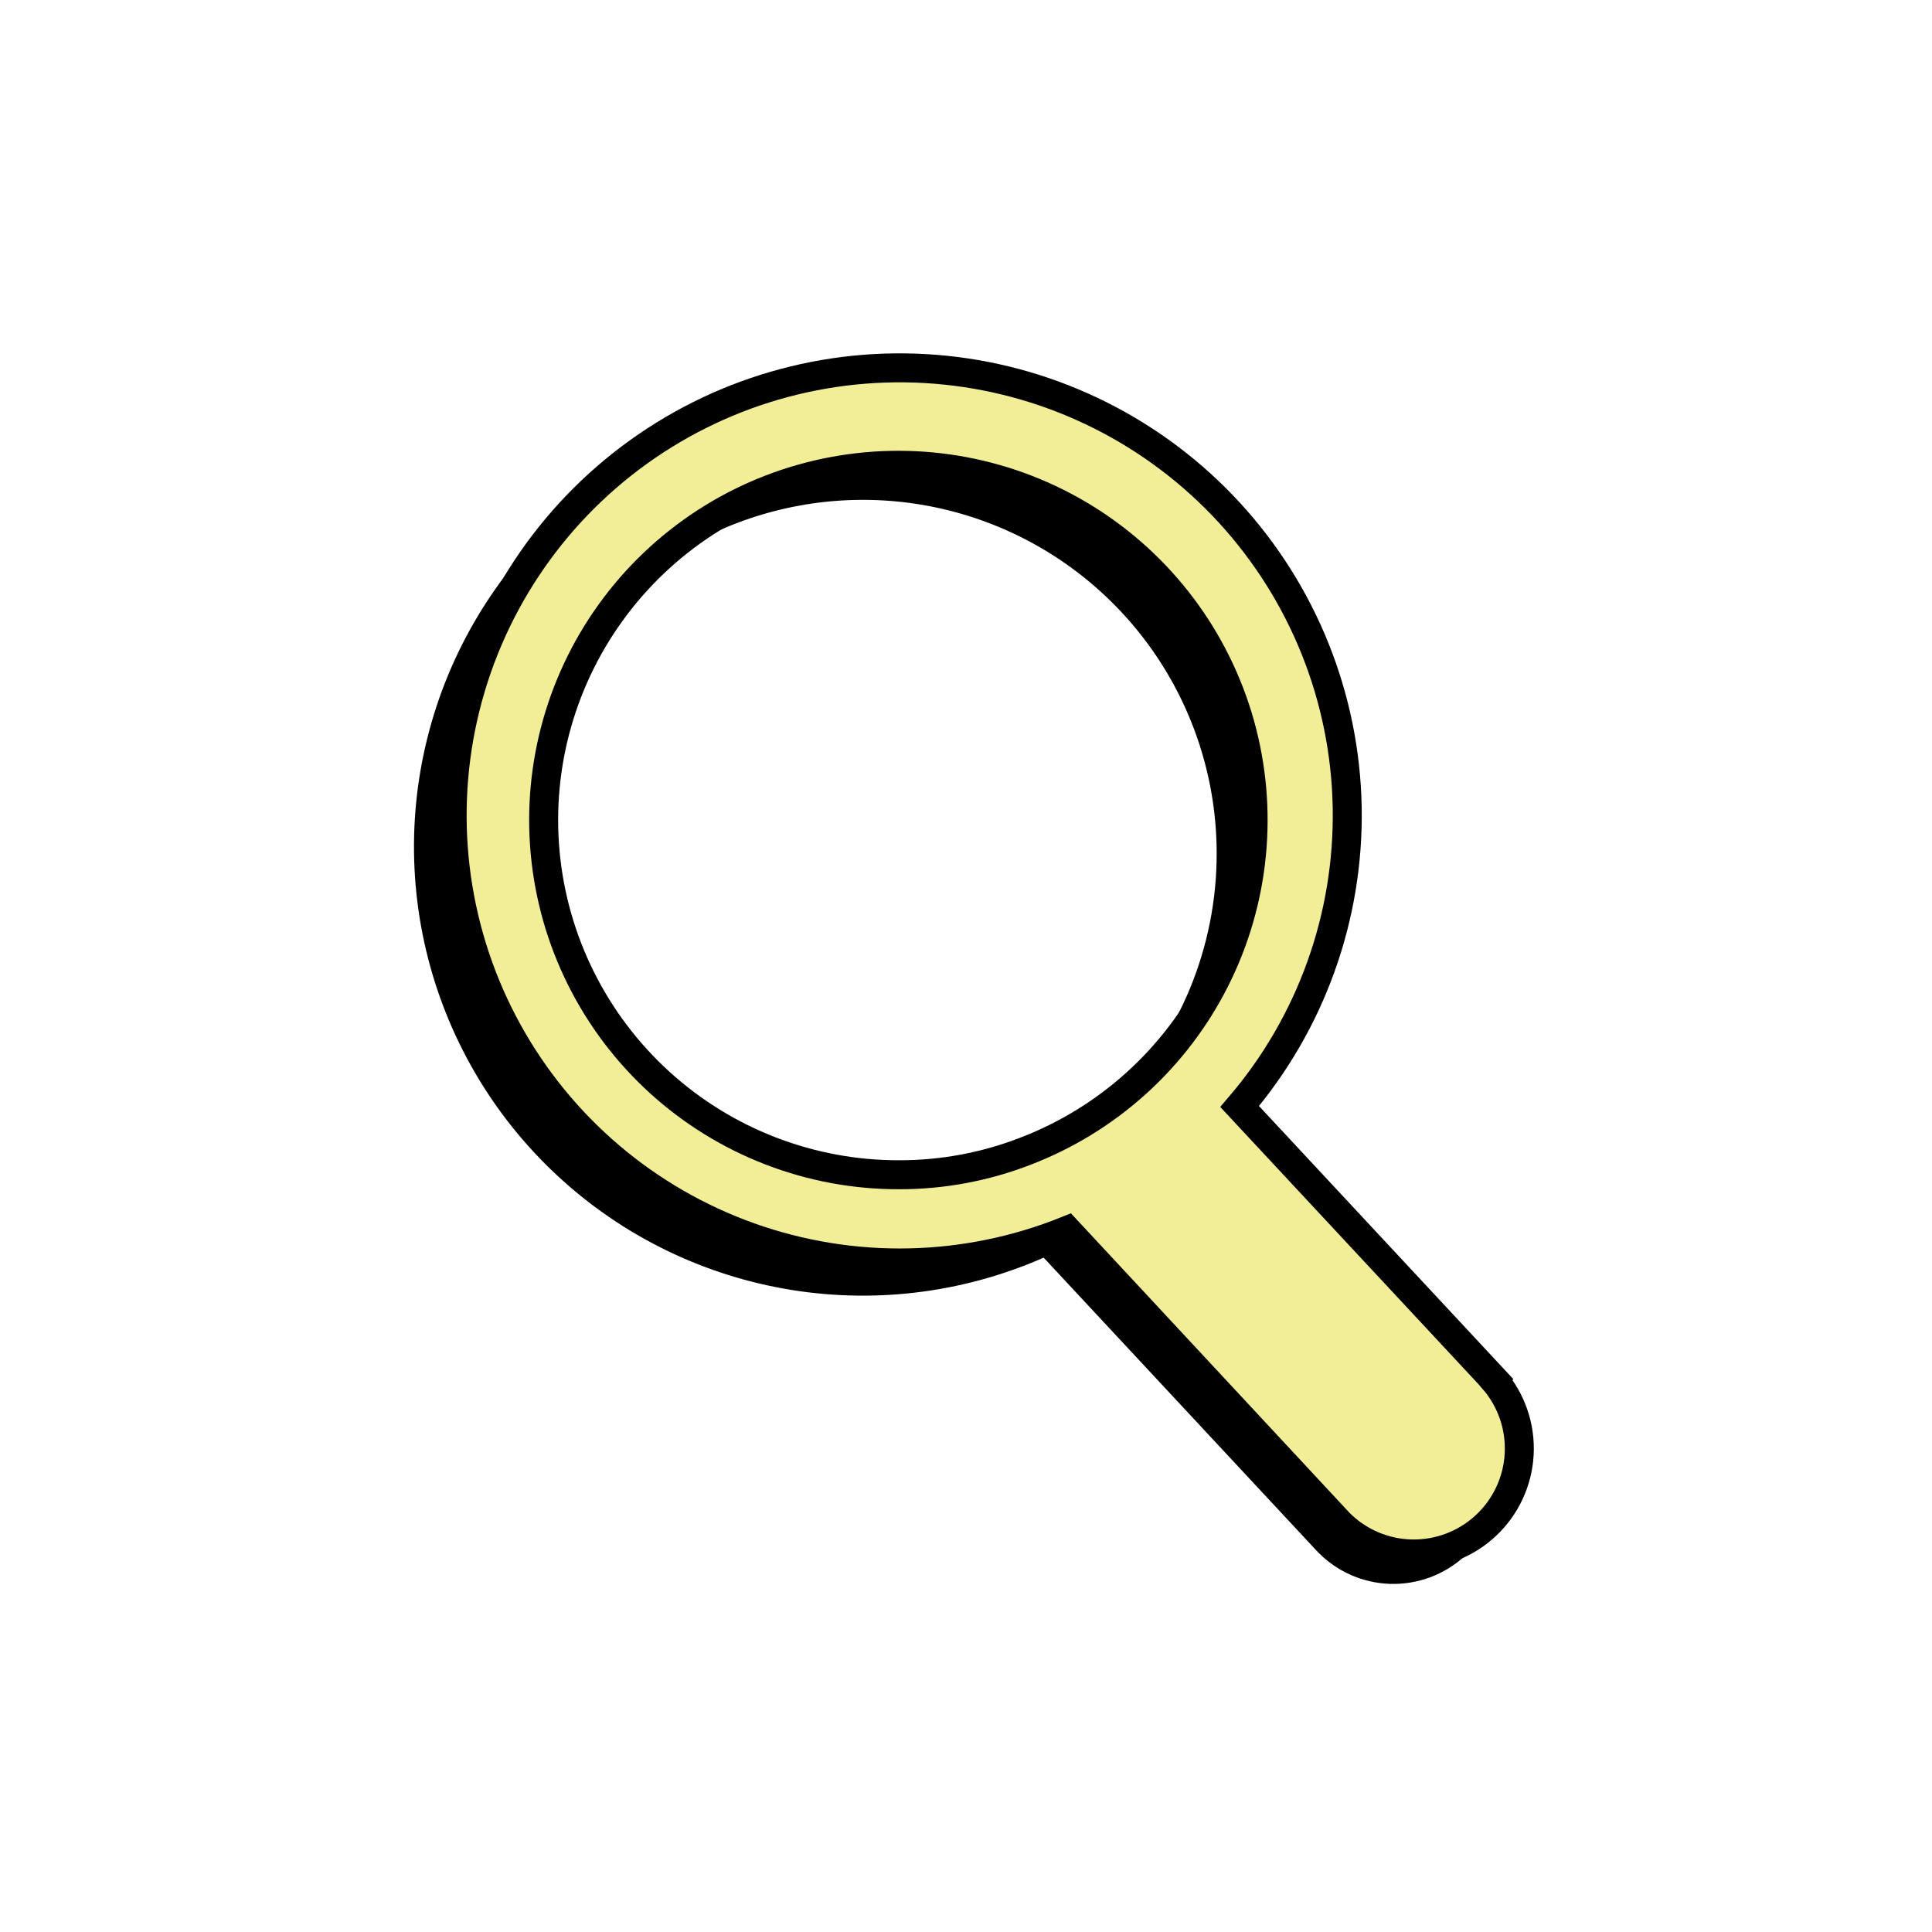
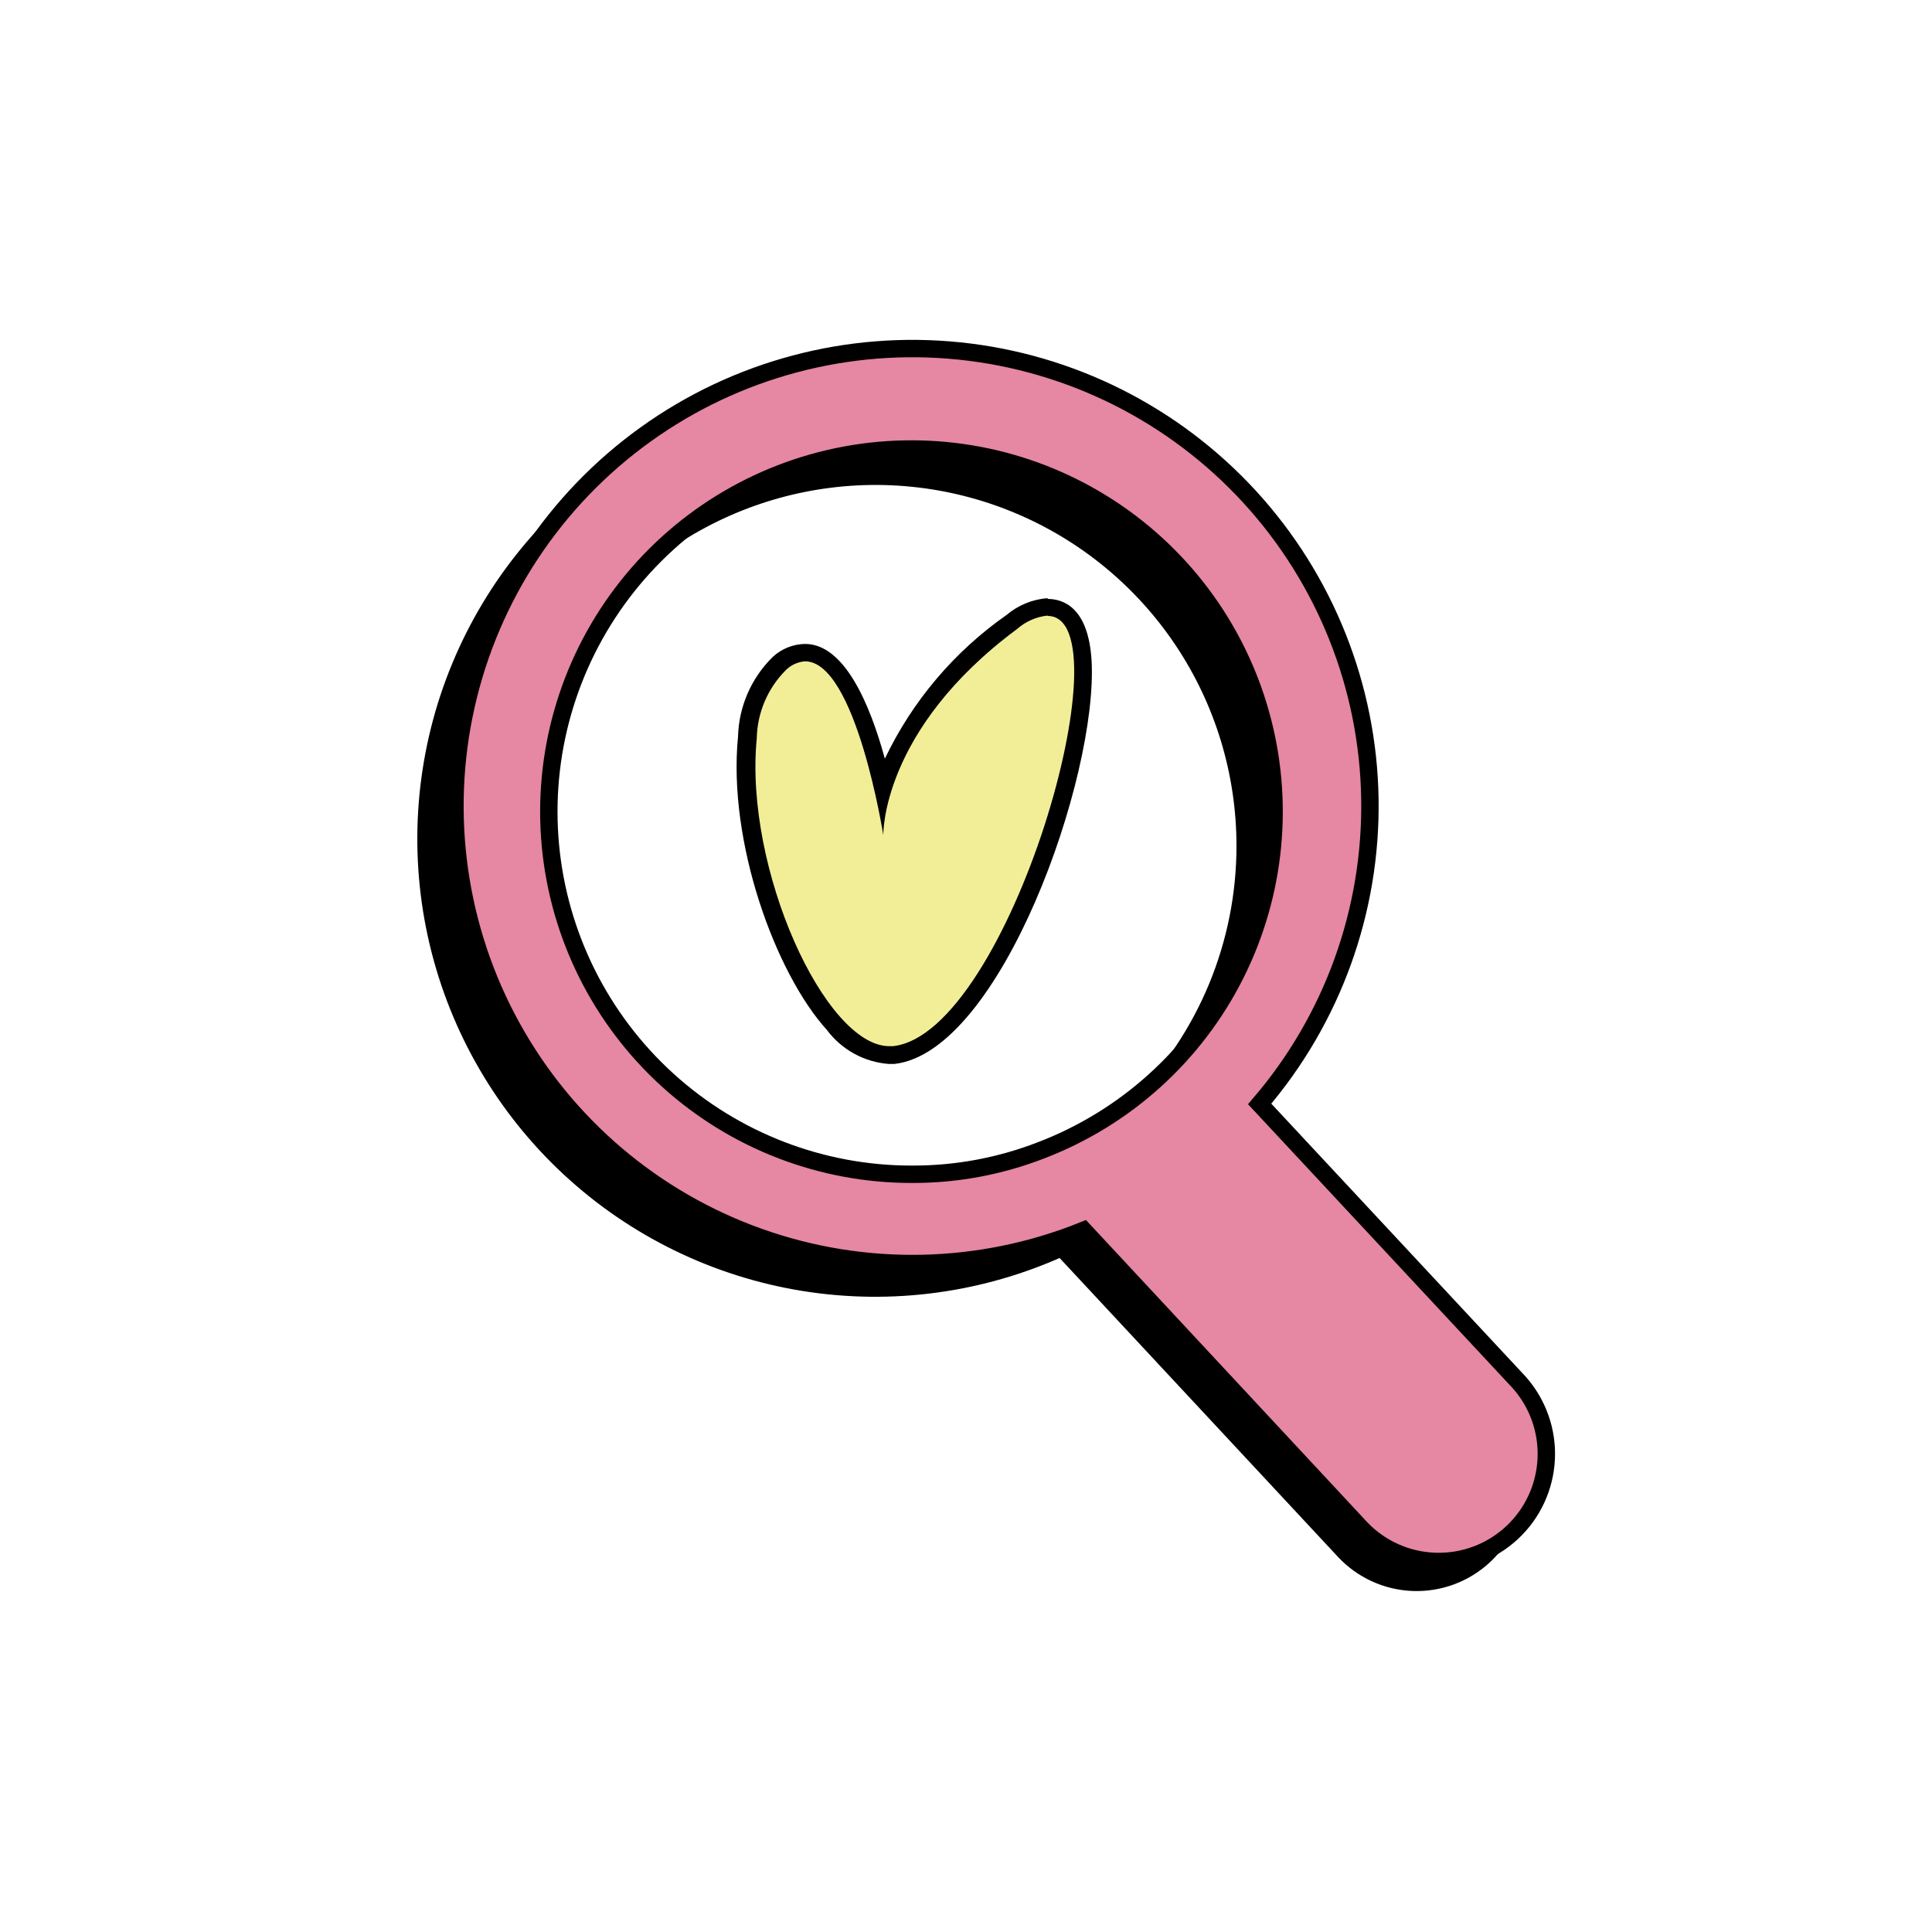
<svg xmlns="http://www.w3.org/2000/svg" width="100" height="100" viewBox="0 0 100 100" fill="none">
-   <path d="M75.841 80.519C75.316 81.007 74.701 81.388 74.029 81.639C73.357 81.889 72.643 82.005 71.927 81.98C71.21 81.954 70.506 81.788 69.854 81.49C69.202 81.192 68.615 80.769 68.127 80.244L50.973 61.824L59.926 55.476L76.115 72.805C76.603 73.329 76.984 73.945 77.235 74.617C77.485 75.288 77.601 76.002 77.576 76.719C77.55 77.435 77.384 78.139 77.086 78.791C76.788 79.444 76.365 80.031 75.841 80.519Z" fill="black" />
-   <path d="M44.662 20.595C40.066 20.595 35.574 21.957 31.754 24.51C27.933 27.063 24.955 30.692 23.196 34.937C21.438 39.183 20.978 43.854 21.874 48.361C22.771 52.868 24.983 57.008 28.233 60.258C31.482 63.507 35.622 65.72 40.129 66.616C44.636 67.513 49.307 67.053 53.553 65.294C57.798 63.535 61.427 60.557 63.98 56.737C66.533 52.916 67.896 48.424 67.896 43.829C67.896 40.777 67.295 37.756 66.128 34.937C64.96 32.118 63.249 29.557 61.091 27.399C58.934 25.242 56.372 23.53 53.553 22.363C50.734 21.195 47.713 20.595 44.662 20.595ZM44.662 62.491C41.041 62.49 37.502 61.416 34.491 59.404C31.481 57.391 29.135 54.532 27.749 51.186C26.364 47.841 26.002 44.16 26.708 40.608C27.415 37.057 29.159 33.795 31.719 31.235C34.279 28.674 37.541 26.931 41.093 26.224C44.644 25.517 48.325 25.88 51.671 27.265C55.016 28.65 57.876 30.996 59.888 34.007C61.9 37.017 62.974 40.556 62.975 44.177C62.976 46.583 62.503 48.964 61.583 51.187C60.663 53.409 59.314 55.428 57.613 57.129C55.912 58.83 53.893 60.178 51.671 61.099C49.449 62.019 47.067 62.492 44.662 62.491Z" fill="black" />
-   <path d="M77.32 71.399L64.164 57.273C67.848 52.971 69.829 47.468 69.731 41.804C69.633 36.141 67.463 30.709 63.632 26.537C59.801 22.364 54.574 19.74 48.939 19.161C43.304 18.581 37.652 20.086 33.052 23.391C28.452 26.696 25.222 31.572 23.973 37.097C22.724 42.622 23.542 48.413 26.273 53.375C29.005 58.338 33.46 62.127 38.796 64.028C44.132 65.929 49.979 65.808 55.233 63.689L69.321 78.834C70.32 79.834 71.668 80.407 73.081 80.433C74.494 80.458 75.862 79.935 76.897 78.973C77.933 78.011 78.555 76.685 78.632 75.274C78.71 73.863 78.237 72.477 77.313 71.407L77.32 71.399ZM53.042 59.6C50.967 60.4 48.761 60.809 46.537 60.805C41.955 60.815 37.535 59.11 34.145 56.027C30.756 52.943 28.641 48.704 28.218 44.142C27.794 39.579 29.092 35.023 31.856 31.369C34.62 27.714 38.651 25.225 43.156 24.39C47.662 23.556 52.316 24.436 56.206 26.858C60.096 29.28 62.939 33.07 64.178 37.481C65.416 41.893 64.961 46.608 62.9 50.701C60.84 54.794 57.323 57.968 53.042 59.6Z" fill="#F2EE98" stroke="black" stroke-width="1.5" stroke-miterlimit="10" />
+   <path d="M77.12 80.861C76.039 81.867 74.603 82.402 73.127 82.35C71.651 82.297 70.257 81.661 69.25 80.581L51.75 61.791L60.88 55.31L77.4 73.001C78.403 74.081 78.937 75.515 78.884 76.988C78.832 78.462 78.197 79.854 77.12 80.861Z" fill="black" />
+   <path d="M45.31 19.721C40.622 19.719 36.039 21.107 32.14 23.71C28.242 26.313 25.202 30.014 23.407 34.344C21.612 38.675 21.141 43.44 22.054 48.038C22.968 52.636 25.224 56.86 28.538 60.176C31.852 63.491 36.075 65.749 40.673 66.665C45.27 67.58 50.036 67.111 54.367 65.318C58.699 63.524 62.401 60.486 65.005 56.589C67.61 52.691 69 48.108 69 43.421C69 37.137 66.504 31.11 62.062 26.666C57.62 22.221 51.594 19.723 45.31 19.721ZM45.31 62.461C41.616 62.459 38.005 61.361 34.935 59.308C31.864 57.254 29.471 54.336 28.059 50.922C26.647 47.509 26.278 43.753 27 40.13C27.722 36.507 29.502 33.18 32.115 30.568C34.728 27.957 38.056 26.179 41.679 25.459C45.303 24.739 49.058 25.11 52.471 26.524C55.884 27.938 58.8 30.332 60.853 33.404C62.905 36.475 64 40.087 64 43.781C64.001 46.235 63.519 48.666 62.58 50.933C61.641 53.201 60.264 55.261 58.528 56.996C56.792 58.731 54.731 60.107 52.463 61.044C50.195 61.982 47.764 62.463 45.31 62.461Z" fill="black" />
+   <path d="M78.63 71.55L65.2 57.14C68.971 52.745 71.001 47.12 70.905 41.33C70.809 35.539 68.595 29.984 64.681 25.716C60.766 21.448 55.424 18.762 49.663 18.167C43.903 17.571 38.123 19.107 33.419 22.485C28.714 25.862 25.41 30.846 24.132 36.495C22.854 42.144 23.69 48.065 26.483 53.138C29.275 58.212 33.83 62.087 39.285 64.029C44.741 65.972 50.72 65.848 56.09 63.68L70.47 79.13C71.484 80.176 72.868 80.783 74.323 80.82C75.779 80.859 77.192 80.325 78.26 79.333C79.327 78.342 79.963 76.972 80.032 75.517C80.102 74.063 79.598 72.639 78.63 71.55ZM53.86 59.55C51.742 60.369 49.491 60.786 47.22 60.78C42.536 60.791 38.016 59.05 34.55 55.898C31.084 52.747 28.922 48.413 28.488 43.748C28.054 39.084 29.38 34.426 32.206 30.689C35.031 26.953 39.152 24.408 43.758 23.554C48.365 22.701 53.124 23.601 57.1 26.078C61.077 28.554 63.983 32.428 65.249 36.939C66.515 41.449 66.048 46.27 63.941 50.454C61.834 54.638 58.238 57.882 53.86 59.55Z" fill="#E687A3" stroke="black" stroke-width="0.9" stroke-miterlimit="10" />
+   <path d="M46 54.62C45.44 54.565 44.897 54.393 44.407 54.114C43.918 53.834 43.493 53.455 43.16 53C40.57 50.15 38.16 43.51 38.67 38.17C38.717 36.731 39.306 35.363 40.32 34.34C40.686 33.999 41.161 33.801 41.66 33.78C43.75 33.78 45.05 37.92 45.66 40.78C46.33 38.63 48.03 35.38 52.32 32.2C52.841 31.746 53.492 31.469 54.18 31.41C54.94 31.41 55.87 31.89 55.99 34.17C56.31 39.9 51.37 54.01 46.18 54.58L46 54.62Z" fill="#F2EE98" />
+   <path d="M54.22 31.88C58.43 31.88 52.22 53.49 46.22 54.15H46.03C42.7 54.15 38.51 44.95 39.17 38.22C39.196 36.894 39.733 35.629 40.67 34.69C40.937 34.421 41.292 34.258 41.67 34.23C44.3 34.23 45.72 43.23 45.72 43.23C45.72 43.23 45.58 37.8 52.64 32.56C53.085 32.167 53.64 31.923 54.23 31.86M54.23 30.96C53.446 31.018 52.7 31.322 52.1 31.83C49.393 33.724 47.222 36.288 45.8 39.27C45.03 36.45 43.71 33.33 41.67 33.33C41.05 33.34 40.455 33.579 40 34C38.886 35.091 38.241 36.572 38.2 38.13C37.66 43.58 40.14 50.38 42.8 53.31C43.177 53.815 43.657 54.233 44.209 54.537C44.761 54.84 45.372 55.022 46 55.07H46.29C51.8 54.46 56.84 40.2 56.5 34.19C56.33 31.4 55 31 54.22 31L54.23 30.96Z" fill="black" />
</svg>
